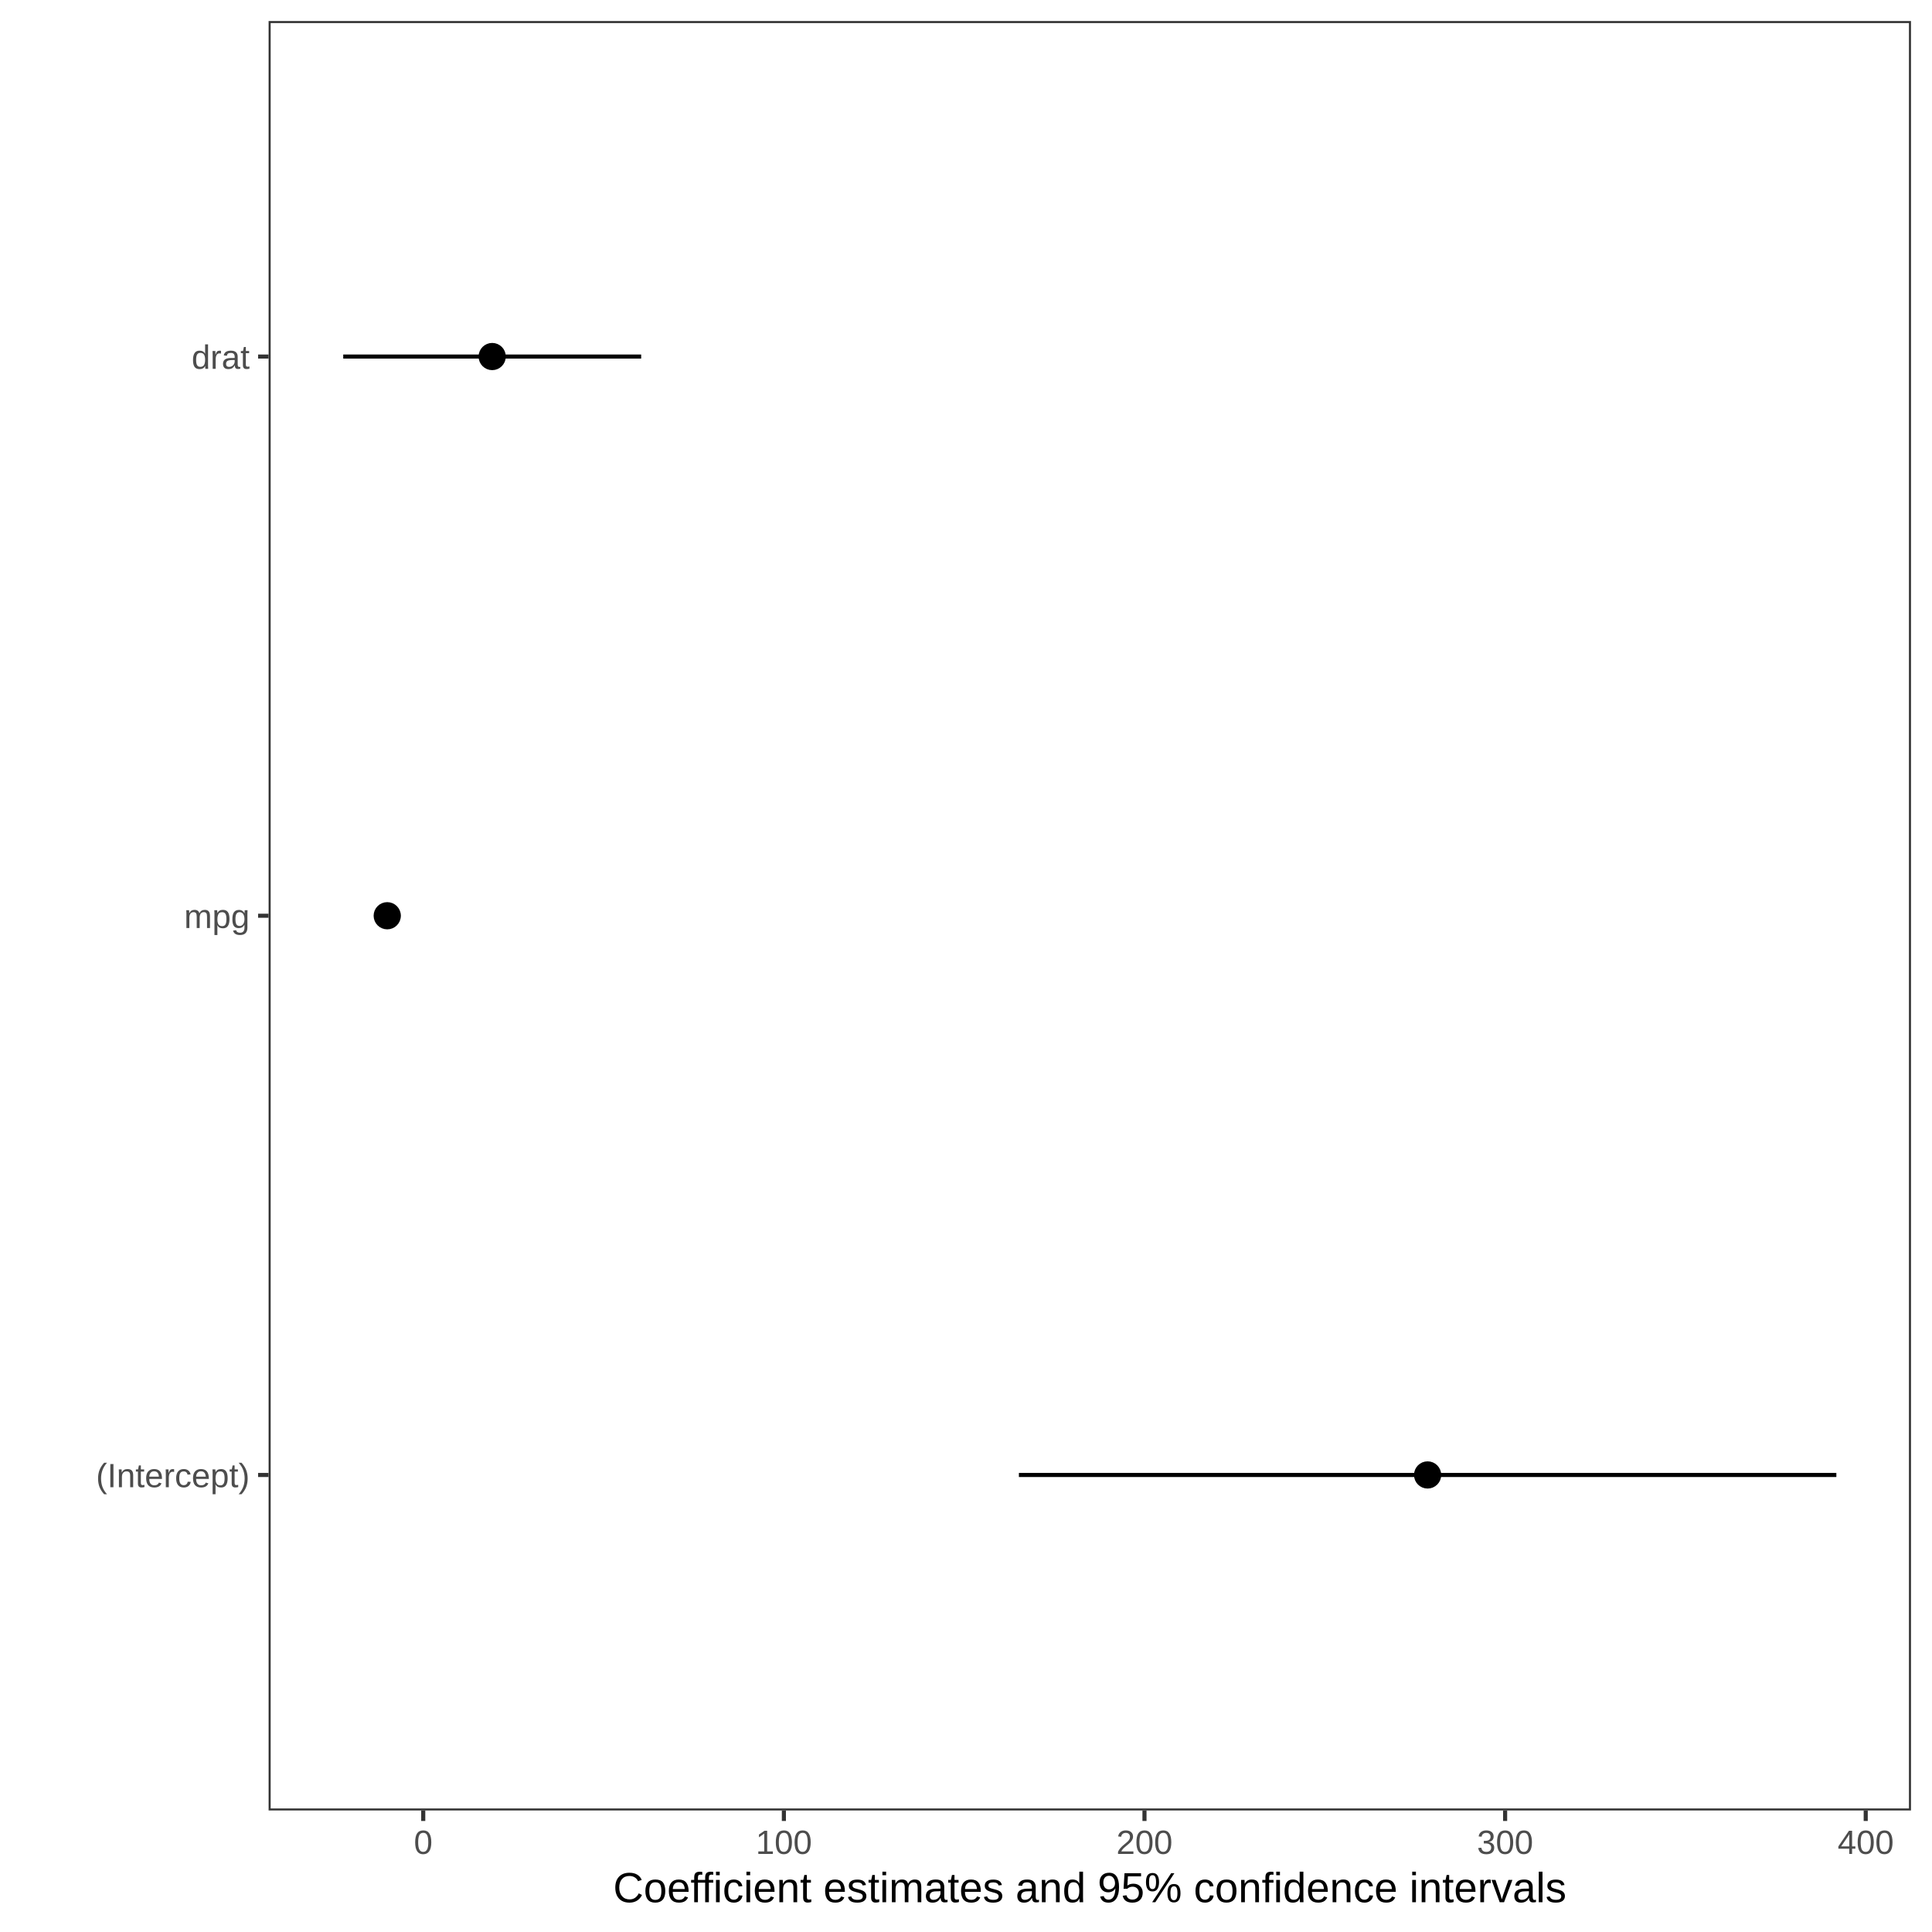
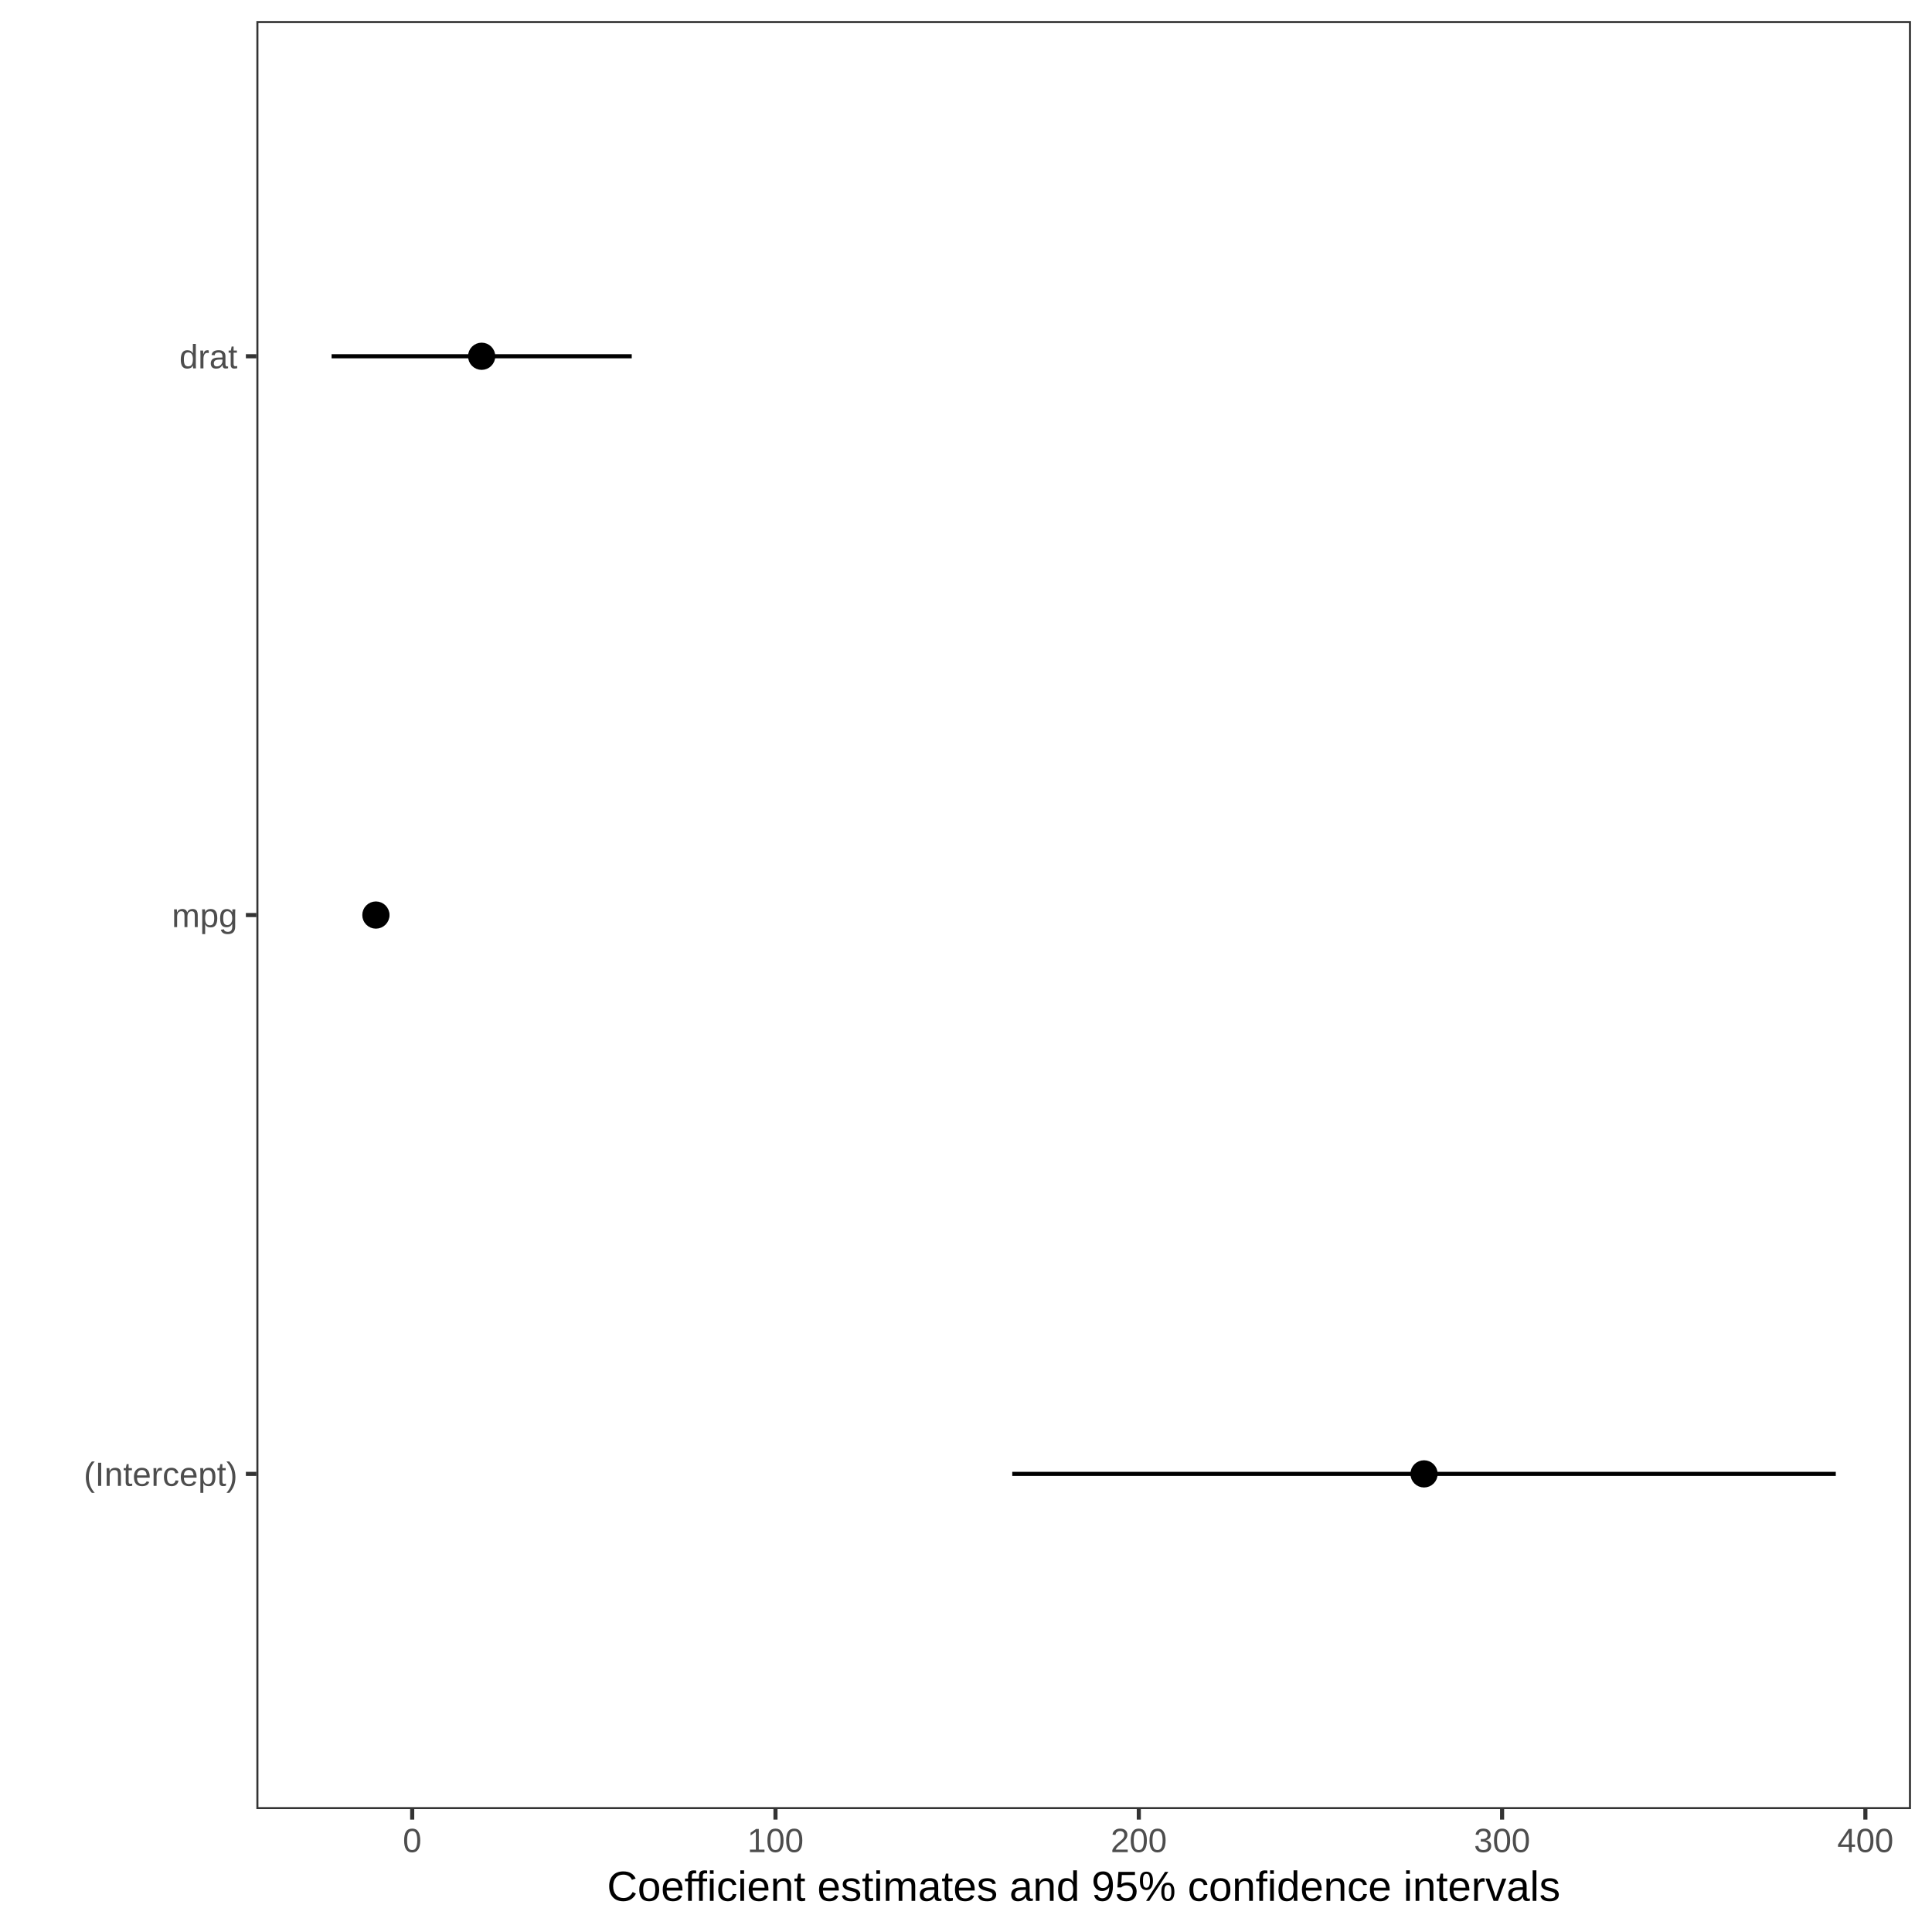
<svg xmlns="http://www.w3.org/2000/svg" class="svglite" width="504.00pt" height="504.00pt" viewBox="0 0 504.00 504.00">
  <defs>
    <style type="text/css">
    .svglite line, .svglite polyline, .svglite polygon, .svglite path, .svglite rect, .svglite circle {
      fill: none;
      stroke: #000000;
      stroke-linecap: round;
      stroke-linejoin: round;
      stroke-miterlimit: 10.00;
    }
    .svglite text {
      white-space: pre;
    }
  </style>
  </defs>
  <rect width="100%" height="100%" style="stroke: none; fill: #FFFFFF;" />
  <defs>
    <clipPath id="cpMC4wMHw1MDQuMDB8MC4wMHw1MDQuMDA=">
      <rect x="0.00" y="0.00" width="504.00" height="504.00" />
    </clipPath>
  </defs>
  <g clip-path="url(#cpMC4wMHw1MDQuMDB8MC4wMHw1MDQuMDA=)">
    <rect x="0.00" y="0.00" width="504.00" height="504.00" style="stroke-width: 1.07; stroke: #FFFFFF; fill: #FFFFFF;" />
  </g>
  <defs>
-     <clipPath id="cpNzAuMDd8NDk4LjUyfDUuNDh8NDcyLjI5">
-       <rect x="70.07" y="5.48" width="428.45" height="466.82" />
+     <clipPath id="cpNjYuODh8NDk4LjUyfDUuNDh8NDcxLjk1">
+       <rect x="66.88" y="5.48" width="431.64" height="466.47" />
    </clipPath>
  </defs>
-   <g clip-path="url(#cpNzAuMDd8NDk4LjUyfDUuNDh8NDcyLjI5)">
-     <rect x="70.07" y="5.48" width="428.45" height="466.82" style="stroke-width: 1.07; stroke: none; fill: #FFFFFF;" />
-     <line x1="265.80" y1="384.77" x2="479.05" y2="384.77" style="stroke-width: 1.07; stroke-linecap: butt;" />
-     <line x1="97.57" y1="238.89" x2="104.46" y2="238.89" style="stroke-width: 1.07; stroke-linecap: butt;" />
-     <line x1="89.54" y1="93.01" x2="167.26" y2="93.01" style="stroke-width: 1.07; stroke-linecap: butt;" />
-     <circle cx="372.42" cy="384.77" r="2.84" style="stroke-width: 1.42; fill: #000000;" />
-     <circle cx="101.02" cy="238.89" r="2.84" style="stroke-width: 1.42; fill: #000000;" />
-     <circle cx="128.40" cy="93.01" r="2.84" style="stroke-width: 1.42; fill: #000000;" />
-     <rect x="70.07" y="5.48" width="428.45" height="466.82" style="stroke-width: 1.07; stroke: #333333;" />
+   <g clip-path="url(#cpNjYuODh8NDk4LjUyfDUuNDh8NDcxLjk1)">
+     <rect x="66.88" y="5.48" width="431.64" height="466.47" style="stroke-width: 1.07; stroke: none; fill: #FFFFFF;" />
+     <line x1="264.07" y1="384.49" x2="478.90" y2="384.49" style="stroke-width: 1.07; stroke-linecap: butt;" />
+     <line x1="94.59" y1="238.71" x2="101.54" y2="238.71" style="stroke-width: 1.07; stroke-linecap: butt;" />
+     <line x1="86.50" y1="92.94" x2="164.80" y2="92.94" style="stroke-width: 1.07; stroke-linecap: butt;" />
+     <circle cx="371.49" cy="384.49" r="2.84" style="stroke-width: 1.42; fill: #000000;" />
+     <circle cx="98.06" cy="238.71" r="2.84" style="stroke-width: 1.42; fill: #000000;" />
+     <circle cx="125.65" cy="92.94" r="2.84" style="stroke-width: 1.42; fill: #000000;" />
+     <rect x="66.88" y="5.48" width="431.64" height="466.47" style="stroke-width: 1.07; stroke: #333333;" />
  </g>
  <g clip-path="url(#cpMC4wMHw1MDQuMDB8MC4wMHw1MDQuMDA=)">
-     <text x="65.14" y="387.97" text-anchor="end" style="font-size: 8.80px;fill: #4D4D4D; font-family: &quot;Arimo&quot;;" textLength="46.61px" lengthAdjust="spacingAndGlyphs">(Intercept)</text>
-     <text x="65.14" y="242.09" text-anchor="end" style="font-size: 8.80px;fill: #4D4D4D; font-family: &quot;Arimo&quot;;" textLength="19.74px" lengthAdjust="spacingAndGlyphs">mpg</text>
-     <text x="65.14" y="96.21" text-anchor="end" style="font-size: 8.80px;fill: #4D4D4D; font-family: &quot;Arimo&quot;;" textLength="18.04px" lengthAdjust="spacingAndGlyphs">drat</text>
-     <polyline points="67.33,384.77 70.07,384.77 " style="stroke-width: 1.07; stroke: #333333; stroke-linecap: butt;" />
-     <polyline points="67.33,238.89 70.07,238.89 " style="stroke-width: 1.07; stroke: #333333; stroke-linecap: butt;" />
-     <polyline points="67.33,93.01 70.07,93.01 " style="stroke-width: 1.07; stroke: #333333; stroke-linecap: butt;" />
-     <polyline points="110.41,475.03 110.41,472.29 " style="stroke-width: 1.07; stroke: #333333; stroke-linecap: butt;" />
-     <polyline points="204.49,475.03 204.49,472.29 " style="stroke-width: 1.07; stroke: #333333; stroke-linecap: butt;" />
-     <polyline points="298.56,475.03 298.56,472.29 " style="stroke-width: 1.07; stroke: #333333; stroke-linecap: butt;" />
-     <polyline points="392.64,475.03 392.64,472.29 " style="stroke-width: 1.07; stroke: #333333; stroke-linecap: butt;" />
-     <polyline points="486.71,475.03 486.71,472.29 " style="stroke-width: 1.07; stroke: #333333; stroke-linecap: butt;" />
-     <text x="110.41" y="483.64" text-anchor="middle" style="font-size: 8.80px;fill: #4D4D4D; font-family: &quot;Arimo&quot;;" textLength="5.59px" lengthAdjust="spacingAndGlyphs">0</text>
-     <text x="204.49" y="483.64" text-anchor="middle" style="font-size: 8.80px;fill: #4D4D4D; font-family: &quot;Arimo&quot;;" textLength="16.78px" lengthAdjust="spacingAndGlyphs">100</text>
-     <text x="298.56" y="483.64" text-anchor="middle" style="font-size: 8.80px;fill: #4D4D4D; font-family: &quot;Arimo&quot;;" textLength="16.78px" lengthAdjust="spacingAndGlyphs">200</text>
-     <text x="392.64" y="483.64" text-anchor="middle" style="font-size: 8.80px;fill: #4D4D4D; font-family: &quot;Arimo&quot;;" textLength="16.78px" lengthAdjust="spacingAndGlyphs">300</text>
-     <text x="486.71" y="483.64" text-anchor="middle" style="font-size: 8.80px;fill: #4D4D4D; font-family: &quot;Arimo&quot;;" textLength="16.78px" lengthAdjust="spacingAndGlyphs">400</text>
-     <text x="284.29" y="496.23" text-anchor="middle" style="font-size: 11.00px; font-family: &quot;Arimo&quot;;" textLength="283.82px" lengthAdjust="spacingAndGlyphs">Coefficient estimates and 95% confidence intervals</text>
+     <text x="61.95" y="387.63" text-anchor="end" style="font-size: 8.80px;fill: #4D4D4D; font-family: &quot;Liberation Sans&quot;;" textLength="43.24px" lengthAdjust="spacingAndGlyphs">(Intercept)</text>
+     <text x="61.95" y="241.86" text-anchor="end" style="font-size: 8.80px;fill: #4D4D4D; font-family: &quot;Liberation Sans&quot;;" textLength="19.04px" lengthAdjust="spacingAndGlyphs">mpg</text>
+     <text x="61.95" y="96.09" text-anchor="end" style="font-size: 8.80px;fill: #4D4D4D; font-family: &quot;Liberation Sans&quot;;" textLength="17.15px" lengthAdjust="spacingAndGlyphs">drat</text>
+     <polyline points="64.14,384.49 66.88,384.49 " style="stroke-width: 1.07; stroke: #333333; stroke-linecap: butt;" />
+     <polyline points="64.14,238.71 66.88,238.71 " style="stroke-width: 1.07; stroke: #333333; stroke-linecap: butt;" />
+     <polyline points="64.14,92.94 66.88,92.94 " style="stroke-width: 1.07; stroke: #333333; stroke-linecap: butt;" />
+     <polyline points="107.53,474.69 107.53,471.95 " style="stroke-width: 1.07; stroke: #333333; stroke-linecap: butt;" />
+     <polyline points="202.30,474.69 202.30,471.95 " style="stroke-width: 1.07; stroke: #333333; stroke-linecap: butt;" />
+     <polyline points="297.08,474.69 297.08,471.95 " style="stroke-width: 1.07; stroke: #333333; stroke-linecap: butt;" />
+     <polyline points="391.85,474.69 391.85,471.95 " style="stroke-width: 1.07; stroke: #333333; stroke-linecap: butt;" />
+     <polyline points="486.62,474.69 486.62,471.95 " style="stroke-width: 1.07; stroke: #333333; stroke-linecap: butt;" />
+     <text x="107.53" y="483.17" text-anchor="middle" style="font-size: 8.80px;fill: #4D4D4D; font-family: &quot;Liberation Sans&quot;;" textLength="5.03px" lengthAdjust="spacingAndGlyphs">0</text>
+     <text x="202.30" y="483.17" text-anchor="middle" style="font-size: 8.80px;fill: #4D4D4D; font-family: &quot;Liberation Sans&quot;;" textLength="15.10px" lengthAdjust="spacingAndGlyphs">100</text>
+     <text x="297.08" y="483.17" text-anchor="middle" style="font-size: 8.80px;fill: #4D4D4D; font-family: &quot;Liberation Sans&quot;;" textLength="15.10px" lengthAdjust="spacingAndGlyphs">200</text>
+     <text x="391.85" y="483.17" text-anchor="middle" style="font-size: 8.80px;fill: #4D4D4D; font-family: &quot;Liberation Sans&quot;;" textLength="15.10px" lengthAdjust="spacingAndGlyphs">300</text>
+     <text x="486.62" y="483.17" text-anchor="middle" style="font-size: 8.80px;fill: #4D4D4D; font-family: &quot;Liberation Sans&quot;;" textLength="15.10px" lengthAdjust="spacingAndGlyphs">400</text>
+     <text x="282.70" y="495.88" text-anchor="middle" style="font-size: 11.00px; font-family: &quot;Liberation Sans&quot;;" textLength="262.09px" lengthAdjust="spacingAndGlyphs">Coefficient estimates and 95% confidence intervals</text>
  </g>
</svg>
